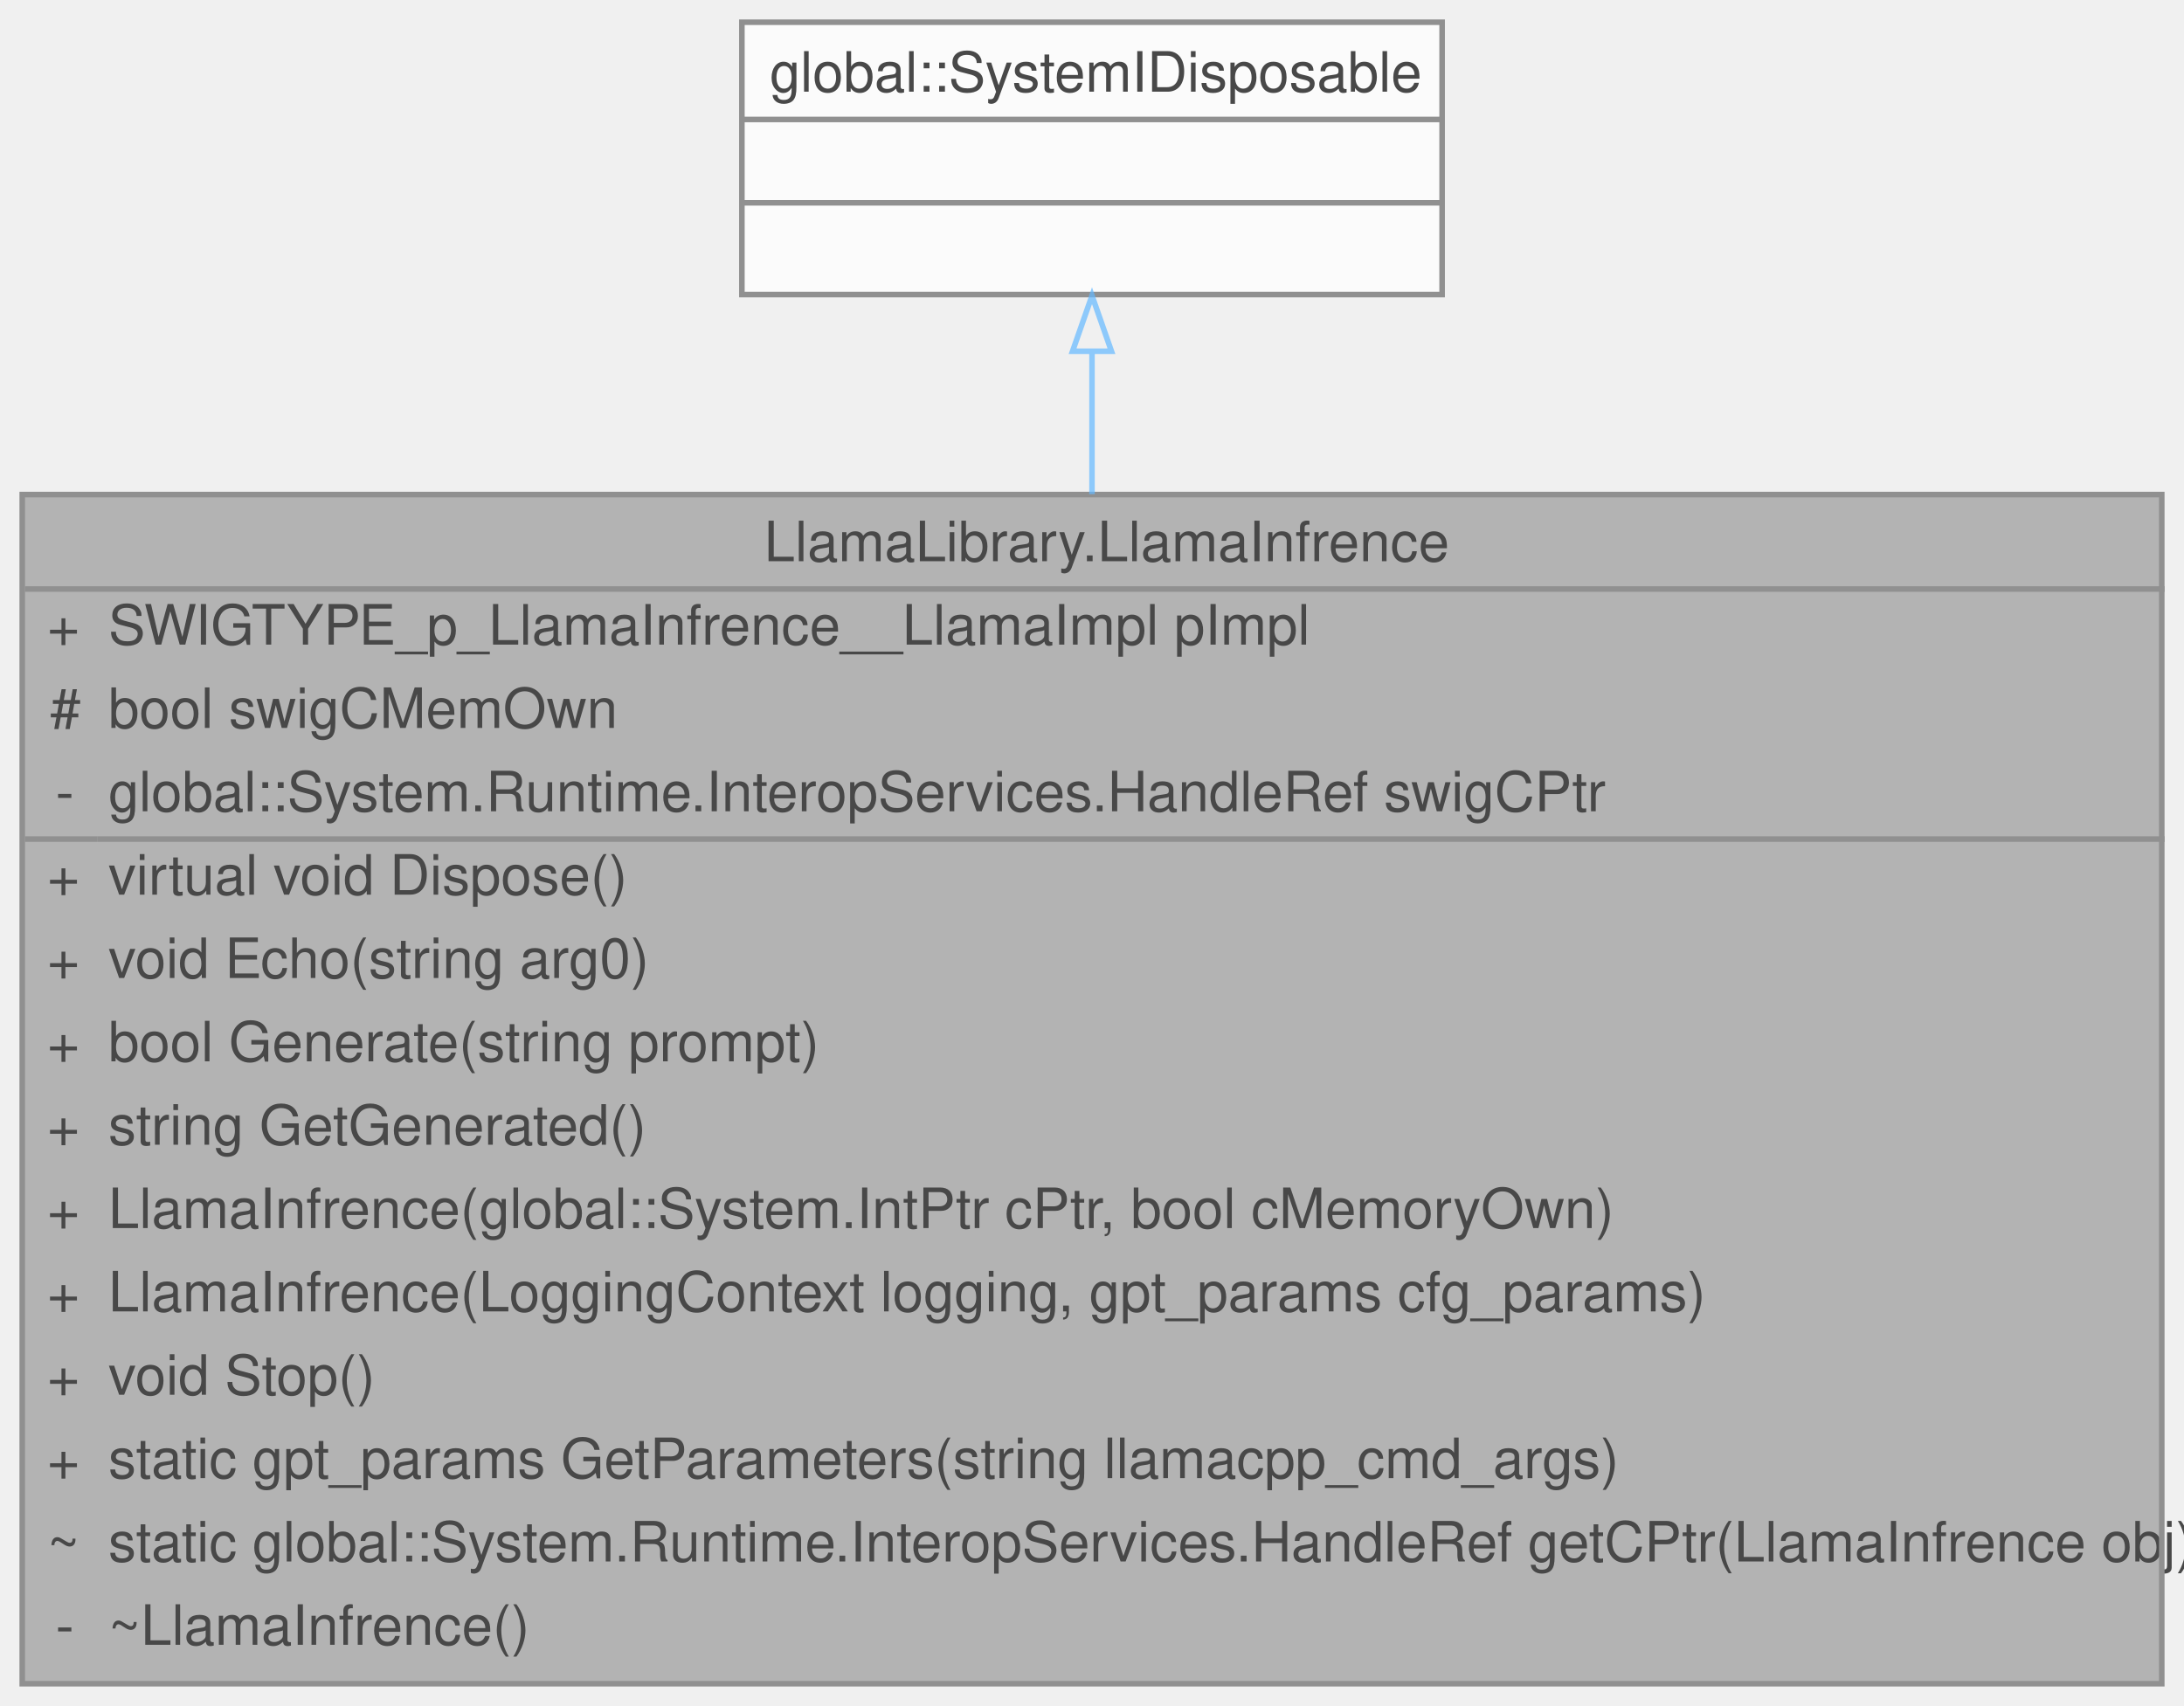
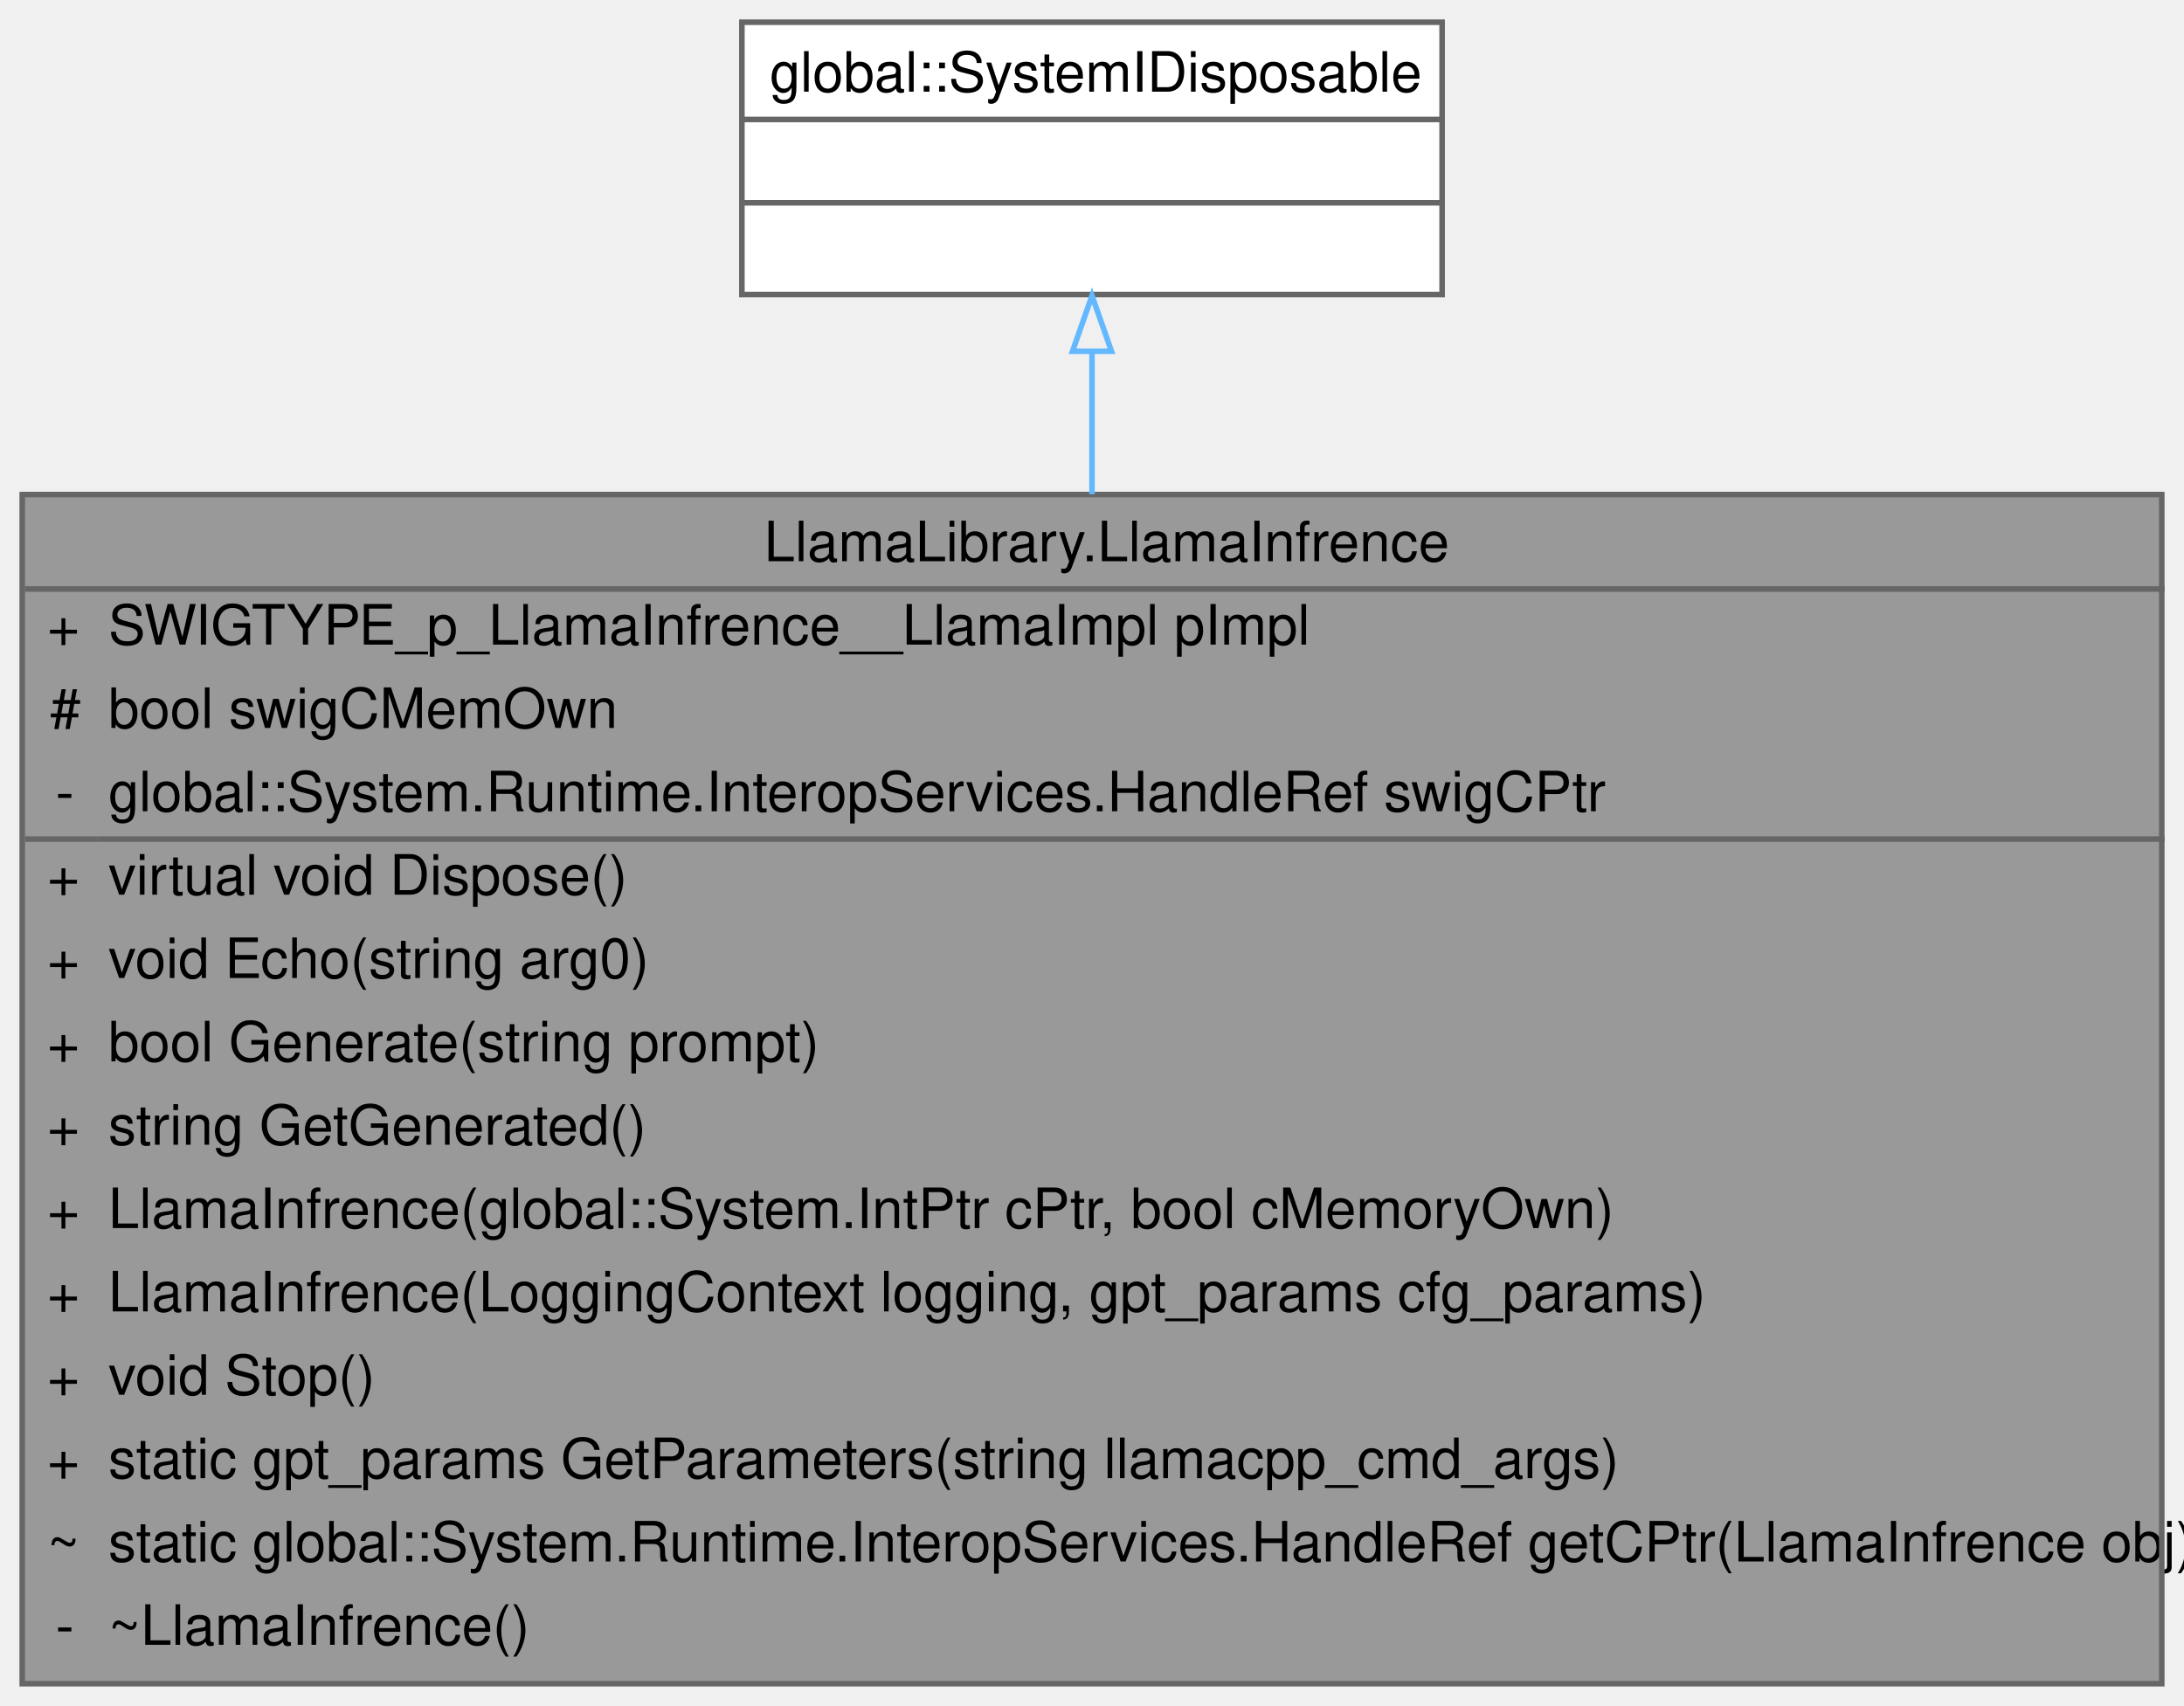
<svg xmlns="http://www.w3.org/2000/svg" xmlns:xlink="http://www.w3.org/1999/xlink" width="393pt" height="307pt" viewBox="0.00 0.00 393.00 307.00">
-   <svg id="main" version="1.1" xml:space="preserve">
-     <style type="text/css">
- .node, .edge {opacity: 0.7;}
- .node.selected, .edge.selected {opacity: 1;}
- .edge:hover path { stroke: red; }
- .edge:hover polygon { stroke: red; fill: red; }
- </style>
-     <svg id="graph" class="graph">
-       <g id="graph0" class="graph" transform="scale(1 1) rotate(0) translate(4 303)">
-         <g id="Node000001" class="node">
-           <g id="a_Node000001">
-             <a xlink:title=" ">
-               <polygon fill="#999999" stroke="none" points="385,-214 0,-214 0,0 385,0 385,-214" />
-               <text text-anchor="start" x="133.5" y="-202" font-family="Helvetica,sans-Serif" font-size="10.00">LlamaLibrary.LlamaInfrence</text>
-               <text text-anchor="start" x="4.5" y="-187" font-family="Helvetica,sans-Serif" font-size="10.00">+</text>
-               <text text-anchor="start" x="15.5" y="-187" font-family="Helvetica,sans-Serif" font-size="10.00">SWIGTYPE_p_LlamaInfrence__LlamaImpl pImpl</text>
-               <text text-anchor="start" x="5" y="-172" font-family="Helvetica,sans-Serif" font-size="10.00">#</text>
-               <text text-anchor="start" x="15.5" y="-172" font-family="Helvetica,sans-Serif" font-size="10.00">bool swigCMemOwn</text>
-               <text text-anchor="start" x="6" y="-157" font-family="Helvetica,sans-Serif" font-size="10.00">-</text>
-               <text text-anchor="start" x="15.5" y="-157" font-family="Helvetica,sans-Serif" font-size="10.00">global::System.Runtime.InteropServices.HandleRef swigCPtr</text>
-               <text text-anchor="start" x="4.5" y="-142" font-family="Helvetica,sans-Serif" font-size="10.00">+</text>
-               <text text-anchor="start" x="15.5" y="-142" font-family="Helvetica,sans-Serif" font-size="10.00">virtual void Dispose()</text>
-               <text text-anchor="start" x="4.5" y="-127" font-family="Helvetica,sans-Serif" font-size="10.00">+</text>
-               <text text-anchor="start" x="15.5" y="-127" font-family="Helvetica,sans-Serif" font-size="10.00">void Echo(string arg0)</text>
-               <text text-anchor="start" x="4.5" y="-112" font-family="Helvetica,sans-Serif" font-size="10.00">+</text>
-               <text text-anchor="start" x="15.5" y="-112" font-family="Helvetica,sans-Serif" font-size="10.00">bool Generate(string prompt)</text>
-               <text text-anchor="start" x="4.5" y="-97" font-family="Helvetica,sans-Serif" font-size="10.00">+</text>
-               <text text-anchor="start" x="15.5" y="-97" font-family="Helvetica,sans-Serif" font-size="10.00">string GetGenerated()</text>
-               <text text-anchor="start" x="4.5" y="-82" font-family="Helvetica,sans-Serif" font-size="10.00">+</text>
-               <text text-anchor="start" x="15.5" y="-82" font-family="Helvetica,sans-Serif" font-size="10.00">LlamaInfrence(global::System.IntPtr cPtr, bool cMemoryOwn)</text>
-               <text text-anchor="start" x="4.5" y="-67" font-family="Helvetica,sans-Serif" font-size="10.00">+</text>
-               <text text-anchor="start" x="15.5" y="-67" font-family="Helvetica,sans-Serif" font-size="10.00">LlamaInfrence(LoggingContext logging, gpt_params cfg_params)</text>
-               <text text-anchor="start" x="4.5" y="-52" font-family="Helvetica,sans-Serif" font-size="10.00">+</text>
-               <text text-anchor="start" x="15.5" y="-52" font-family="Helvetica,sans-Serif" font-size="10.00">void Stop()</text>
-               <text text-anchor="start" x="4.5" y="-37" font-family="Helvetica,sans-Serif" font-size="10.00">+</text>
-               <text text-anchor="start" x="15.5" y="-37" font-family="Helvetica,sans-Serif" font-size="10.00">static gpt_params GetParameters(string llamacpp_cmd_args)</text>
-               <text text-anchor="start" x="4.5" y="-22" font-family="Helvetica,sans-Serif" font-size="10.00">~</text>
-               <text text-anchor="start" x="15.5" y="-22" font-family="Helvetica,sans-Serif" font-size="10.00">static global::System.Runtime.InteropServices.HandleRef getCPtr(LlamaInfrence obj)</text>
-               <text text-anchor="start" x="6" y="-7" font-family="Helvetica,sans-Serif" font-size="10.00">-</text>
-               <text text-anchor="start" x="15.5" y="-7" font-family="Helvetica,sans-Serif" font-size="10.00">~LlamaInfrence()</text>
-               <polygon fill="#666666" stroke="#666666" points="0.5,-197 0.5,-197 385.5,-197 385.5,-197 0.5,-197" />
-               <polygon fill="#666666" stroke="#666666" points="0.5,-152 0.5,-152 13.5,-152 13.5,-152 0.5,-152" />
-               <polygon fill="#666666" stroke="#666666" points="13.5,-152 13.5,-152 385.5,-152 385.5,-152 13.5,-152" />
-               <polygon fill="none" stroke="#666666" points="0,0 0,-214 385,-214 385,0 0,0" />
-             </a>
-           </g>
-         </g>
-         <g id="Node000002" class="node">
-           <g id="a_Node000002">
-             <a xlink:title=" ">
-               <polygon fill="white" stroke="none" points="255.5,-299 129.5,-299 129.5,-250 255.5,-250 255.5,-299" />
-               <text text-anchor="start" x="134.5" y="-286.5" font-family="Helvetica,sans-Serif" font-size="10.00">global::SystemIDisposable</text>
-               <text text-anchor="start" x="190.5" y="-271.5" font-family="Helvetica,sans-Serif" font-size="10.00"> </text>
-               <text text-anchor="start" x="190.5" y="-256.5" font-family="Helvetica,sans-Serif" font-size="10.00"> </text>
-               <polygon fill="#666666" stroke="#666666" points="129.5,-281.5 129.5,-281.5 255.5,-281.5 255.5,-281.5 129.5,-281.5" />
-               <polygon fill="#666666" stroke="#666666" points="129.5,-266.5 129.5,-266.5 255.5,-266.5 255.5,-266.5 129.5,-266.5" />
-               <polygon fill="none" stroke="#666666" points="129.5,-250 129.5,-299 255.5,-299 255.5,-250 129.5,-250" />
-             </a>
-           </g>
-         </g>
-         <g id="edge1_Node000001_Node000002" class="edge">
-           <g id="a_edge1_Node000001_Node000002">
-             <a xlink:title=" ">
-               <path fill="none" stroke="#63b8ff" d="M192.5,-239.75C192.5,-231.93 192.5,-223.21 192.5,-214.07" />
-               <polygon fill="none" stroke="#63b8ff" points="189,-239.79 192.5,-249.79 196,-239.79 189,-239.79" />
-             </a>
-           </g>
-         </g>
+   <g id="graph0" class="graph" transform="scale(1 1) rotate(0) translate(4 303)">
+     <g id="Node000001" class="node">
+       <g id="a_Node000001">
+         <a xlink:title=" ">
+           <polygon fill="#999999" stroke="none" points="385,-214 0,-214 0,0 385,0 385,-214" />
+           <text text-anchor="start" x="133.5" y="-202" font-family="Helvetica,sans-Serif" font-size="10.00">LlamaLibrary.LlamaInfrence</text>
+           <text text-anchor="start" x="4.5" y="-187" font-family="Helvetica,sans-Serif" font-size="10.00">+</text>
+           <text text-anchor="start" x="15.5" y="-187" font-family="Helvetica,sans-Serif" font-size="10.00">SWIGTYPE_p_LlamaInfrence__LlamaImpl pImpl</text>
+           <text text-anchor="start" x="5" y="-172" font-family="Helvetica,sans-Serif" font-size="10.00">#</text>
+           <text text-anchor="start" x="15.5" y="-172" font-family="Helvetica,sans-Serif" font-size="10.00">bool swigCMemOwn</text>
+           <text text-anchor="start" x="6" y="-157" font-family="Helvetica,sans-Serif" font-size="10.00">-</text>
+           <text text-anchor="start" x="15.5" y="-157" font-family="Helvetica,sans-Serif" font-size="10.00">global::System.Runtime.InteropServices.HandleRef swigCPtr</text>
+           <text text-anchor="start" x="4.5" y="-142" font-family="Helvetica,sans-Serif" font-size="10.00">+</text>
+           <text text-anchor="start" x="15.5" y="-142" font-family="Helvetica,sans-Serif" font-size="10.00">virtual void Dispose()</text>
+           <text text-anchor="start" x="4.5" y="-127" font-family="Helvetica,sans-Serif" font-size="10.00">+</text>
+           <text text-anchor="start" x="15.5" y="-127" font-family="Helvetica,sans-Serif" font-size="10.00">void Echo(string arg0)</text>
+           <text text-anchor="start" x="4.5" y="-112" font-family="Helvetica,sans-Serif" font-size="10.00">+</text>
+           <text text-anchor="start" x="15.5" y="-112" font-family="Helvetica,sans-Serif" font-size="10.00">bool Generate(string prompt)</text>
+           <text text-anchor="start" x="4.5" y="-97" font-family="Helvetica,sans-Serif" font-size="10.00">+</text>
+           <text text-anchor="start" x="15.5" y="-97" font-family="Helvetica,sans-Serif" font-size="10.00">string GetGenerated()</text>
+           <text text-anchor="start" x="4.5" y="-82" font-family="Helvetica,sans-Serif" font-size="10.00">+</text>
+           <text text-anchor="start" x="15.5" y="-82" font-family="Helvetica,sans-Serif" font-size="10.00">LlamaInfrence(global::System.IntPtr cPtr, bool cMemoryOwn)</text>
+           <text text-anchor="start" x="4.5" y="-67" font-family="Helvetica,sans-Serif" font-size="10.00">+</text>
+           <text text-anchor="start" x="15.5" y="-67" font-family="Helvetica,sans-Serif" font-size="10.00">LlamaInfrence(LoggingContext logging, gpt_params cfg_params)</text>
+           <text text-anchor="start" x="4.5" y="-52" font-family="Helvetica,sans-Serif" font-size="10.00">+</text>
+           <text text-anchor="start" x="15.5" y="-52" font-family="Helvetica,sans-Serif" font-size="10.00">void Stop()</text>
+           <text text-anchor="start" x="4.5" y="-37" font-family="Helvetica,sans-Serif" font-size="10.00">+</text>
+           <text text-anchor="start" x="15.5" y="-37" font-family="Helvetica,sans-Serif" font-size="10.00">static gpt_params GetParameters(string llamacpp_cmd_args)</text>
+           <text text-anchor="start" x="4.5" y="-22" font-family="Helvetica,sans-Serif" font-size="10.00">~</text>
+           <text text-anchor="start" x="15.5" y="-22" font-family="Helvetica,sans-Serif" font-size="10.00">static global::System.Runtime.InteropServices.HandleRef getCPtr(LlamaInfrence obj)</text>
+           <text text-anchor="start" x="6" y="-7" font-family="Helvetica,sans-Serif" font-size="10.00">-</text>
+           <text text-anchor="start" x="15.5" y="-7" font-family="Helvetica,sans-Serif" font-size="10.00">~LlamaInfrence()</text>
+           <polygon fill="#666666" stroke="#666666" points="0.5,-197 0.5,-197 385.5,-197 385.5,-197 0.5,-197" />
+           <polygon fill="#666666" stroke="#666666" points="0.5,-152 0.5,-152 13.5,-152 13.5,-152 0.5,-152" />
+           <polygon fill="#666666" stroke="#666666" points="13.5,-152 13.5,-152 385.5,-152 385.5,-152 13.5,-152" />
+           <polygon fill="none" stroke="#666666" points="0,0 0,-214 385,-214 385,0 0,0" />
+         </a>
      </g>
-     </svg>
-   </svg>
-   <style type="text/css">
- 
- [data-mouse-over-selected='false'] { opacity: 0.7; }
- [data-mouse-over-selected='true']  { opacity: 1.0; }
- 
- </style>
+     </g>
+     <g id="Node000002" class="node">
+       <g id="a_Node000002">
+         <a xlink:title=" ">
+           <polygon fill="white" stroke="none" points="255.5,-299 129.5,-299 129.5,-250 255.5,-250 255.5,-299" />
+           <text text-anchor="start" x="134.5" y="-286.5" font-family="Helvetica,sans-Serif" font-size="10.00">global::SystemIDisposable</text>
+           <text text-anchor="start" x="190.5" y="-271.5" font-family="Helvetica,sans-Serif" font-size="10.00"> </text>
+           <text text-anchor="start" x="190.5" y="-256.5" font-family="Helvetica,sans-Serif" font-size="10.00"> </text>
+           <polygon fill="#666666" stroke="#666666" points="129.5,-281.5 129.5,-281.5 255.5,-281.5 255.5,-281.5 129.5,-281.5" />
+           <polygon fill="#666666" stroke="#666666" points="129.5,-266.5 129.5,-266.5 255.5,-266.5 255.5,-266.5 129.5,-266.5" />
+           <polygon fill="none" stroke="#666666" points="129.5,-250 129.5,-299 255.5,-299 255.5,-250 129.5,-250" />
+         </a>
+       </g>
+     </g>
+     <g id="edge1_Node000001_Node000002" class="edge">
+       <g id="a_edge1_Node000001_Node000002">
+         <a xlink:title=" ">
+           <path fill="none" stroke="#63b8ff" d="M192.5,-239.75C192.5,-231.93 192.5,-223.21 192.5,-214.07" />
+           <polygon fill="none" stroke="#63b8ff" points="189,-239.79 192.5,-249.79 196,-239.79 189,-239.79" />
+         </a>
+       </g>
+     </g>
+   </g>
</svg>
